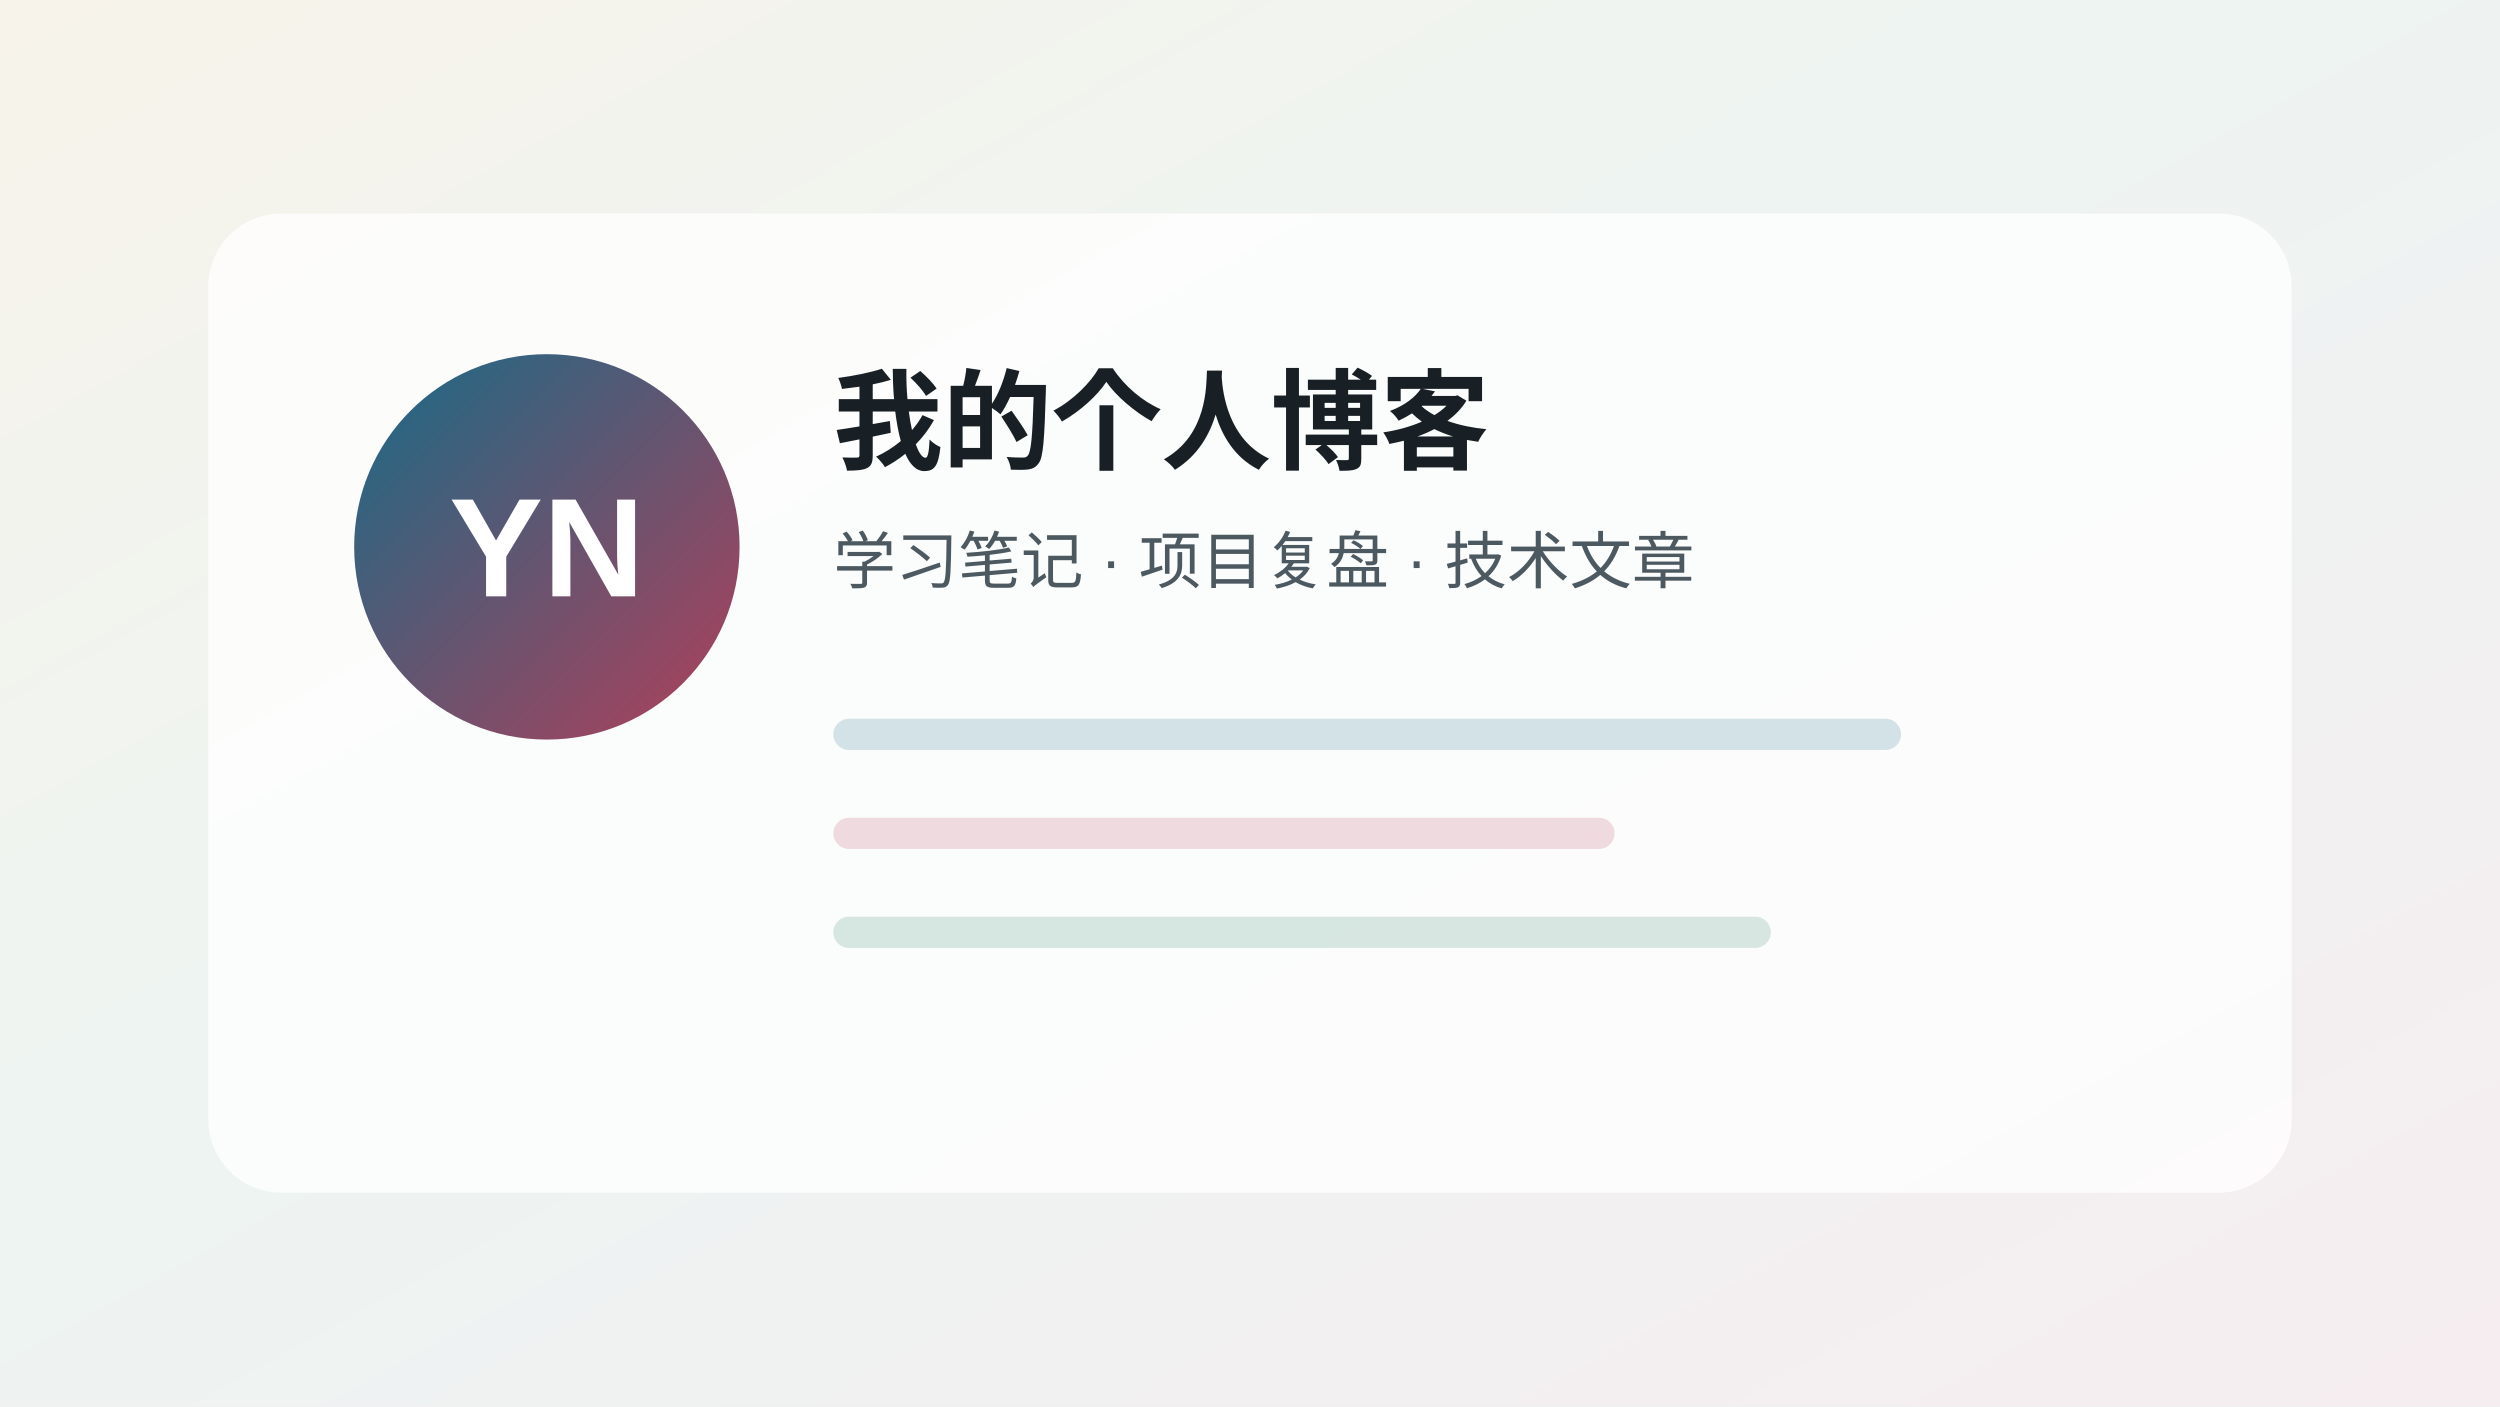
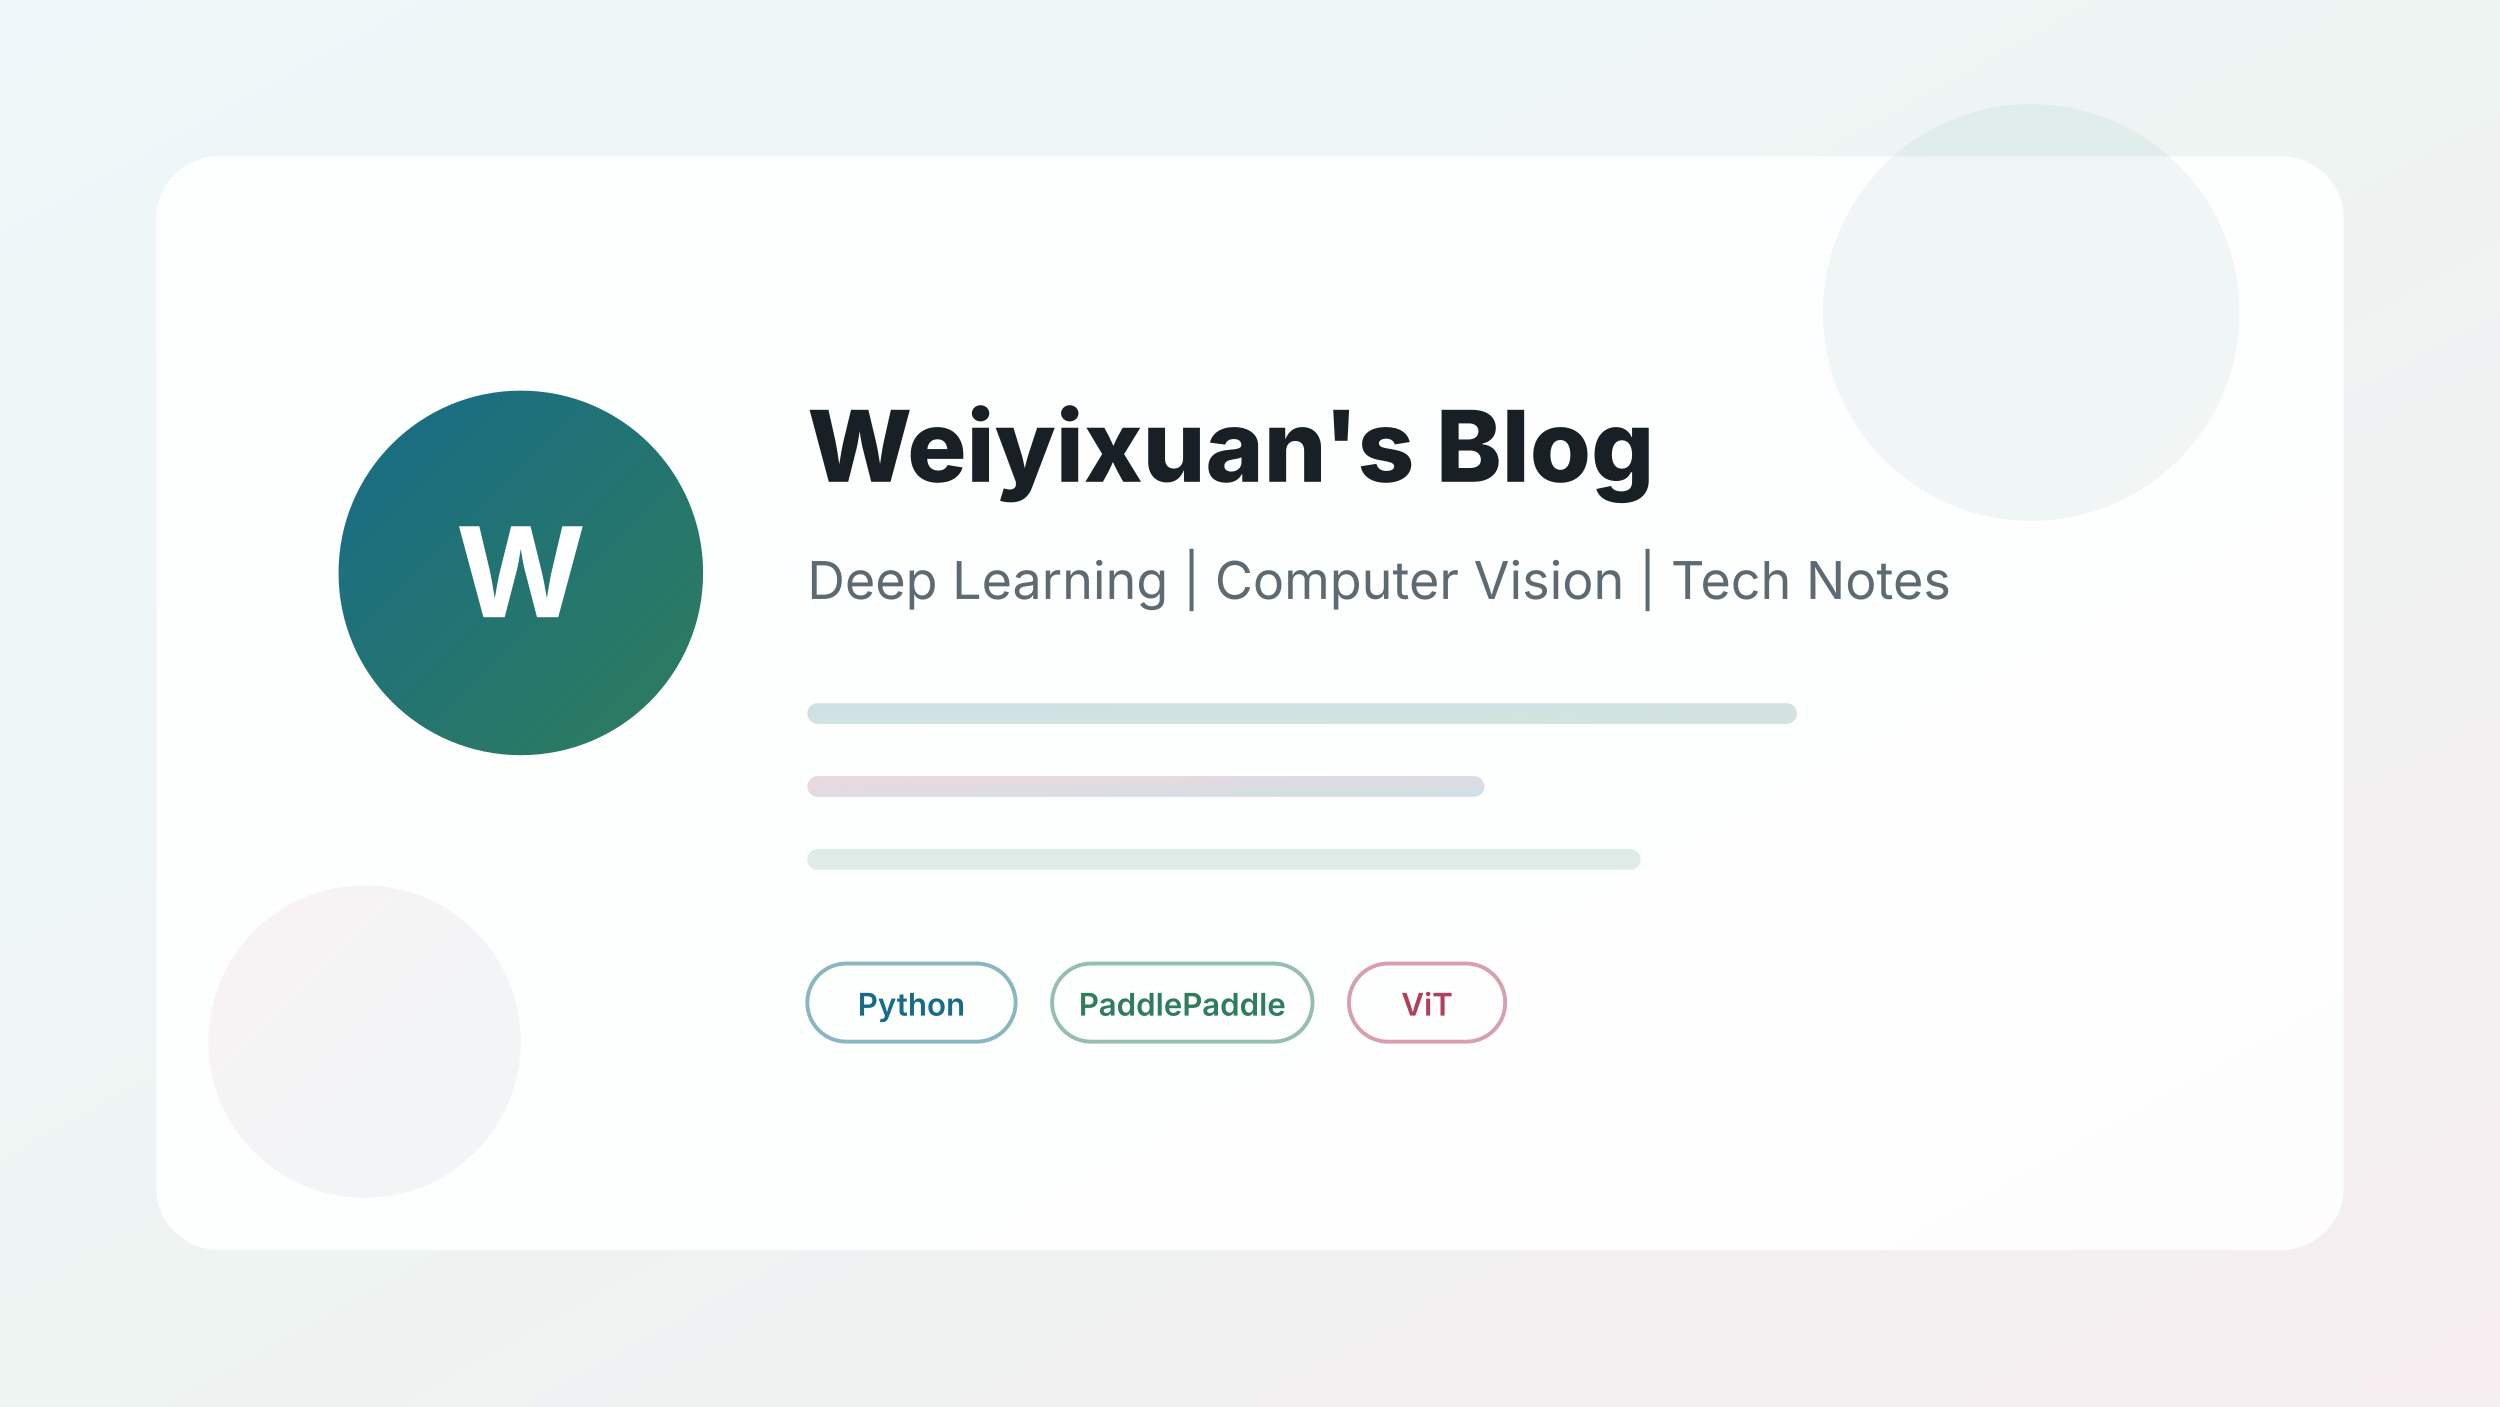
<svg xmlns="http://www.w3.org/2000/svg" width="960" height="540" viewBox="0 0 960 540" role="img" aria-label="Personal blog profile card">
  <defs>
    <linearGradient id="bg" x1="0" y1="0" x2="1" y2="1">
-       <stop offset="0" stop-color="#f7f3ea" />
-       <stop offset="0.45" stop-color="#edf4f2" />
+       <stop offset="0" stop-color="#f0f7fa" />
+       <stop offset="0.5" stop-color="#edf4f2" />
      <stop offset="1" stop-color="#f6edf0" />
    </linearGradient>
    <linearGradient id="accent" x1="0" y1="0" x2="1" y2="1">
      <stop offset="0" stop-color="#176b87" />
-       <stop offset="1" stop-color="#b13f5a" />
+       <stop offset="1" stop-color="#2f7d5c" />
+     </linearGradient>
+     <linearGradient id="accent2" x1="0" y1="0" x2="1" y2="1">
+       <stop offset="0" stop-color="#b13f5a" />
+       <stop offset="1" stop-color="#176b87" />
    </linearGradient>
  </defs>
  <rect width="960" height="540" rx="0" fill="url(#bg)" />
-   <rect x="80" y="82" width="800" height="376" rx="28" fill="#ffffff" opacity="0.78" />
-   <circle cx="210" cy="210" r="74" fill="url(#accent)" />
-   <text x="210" y="229" text-anchor="middle" font-family="Arial, sans-serif" font-size="54" font-weight="700" fill="#ffffff">YN</text>
-   <text x="320" y="177" font-family="Arial, sans-serif" font-size="42" font-weight="700" fill="#182026">我的个人博客</text>
-   <text x="320" y="224" font-family="Arial, sans-serif" font-size="24" fill="#4d5960">学习笔记 · 项目复盘 · 技术文章</text>
-   <rect x="320" y="276" width="410" height="12" rx="6" fill="#176b87" opacity="0.18" />
-   <rect x="320" y="314" width="300" height="12" rx="6" fill="#b13f5a" opacity="0.18" />
-   <rect x="320" y="352" width="360" height="12" rx="6" fill="#2f7d5c" opacity="0.18" />
+   <rect x="60" y="60" width="840" height="420" rx="24" fill="#ffffff" opacity="0.9" />
+   <circle cx="780" cy="120" r="80" fill="url(#accent)" opacity="0.06" />
+   <circle cx="140" cy="400" r="60" fill="url(#accent2)" opacity="0.06" />
+   <circle cx="200" cy="220" r="70" fill="url(#accent)" />
+   <text x="200" y="237" text-anchor="middle" font-family="Inter, Arial, sans-serif" font-size="48" font-weight="700" fill="#ffffff">W</text>
+   <text x="310" y="185" font-family="Inter, Arial, sans-serif" font-size="38" font-weight="800" fill="#182026">Weiyixuan's Blog</text>
+   <text x="310" y="230" font-family="Inter, Arial, sans-serif" font-size="20" fill="#5d6a72">Deep Learning | Computer Vision | Tech Notes</text>
+   <rect x="310" y="270" width="380" height="8" rx="4" fill="url(#accent)" opacity="0.2" />
+   <rect x="310" y="298" width="260" height="8" rx="4" fill="url(#accent2)" opacity="0.2" />
+   <rect x="310" y="326" width="320" height="8" rx="4" fill="#2f7d5c" opacity="0.15" />
+   <rect x="310" y="370" width="80" height="30" rx="15" fill="none" stroke="#176b87" stroke-width="1.5" opacity="0.5" />
+   <text x="350" y="390" text-anchor="middle" font-family="Inter, Arial, sans-serif" font-size="12" font-weight="600" fill="#176b87">Python</text>
+   <rect x="404" y="370" width="100" height="30" rx="15" fill="none" stroke="#2f7d5c" stroke-width="1.5" opacity="0.5" />
+   <text x="454" y="390" text-anchor="middle" font-family="Inter, Arial, sans-serif" font-size="12" font-weight="600" fill="#2f7d5c">PaddlePaddle</text>
+   <rect x="518" y="370" width="60" height="30" rx="15" fill="none" stroke="#b13f5a" stroke-width="1.5" opacity="0.5" />
+   <text x="548" y="390" text-anchor="middle" font-family="Inter, Arial, sans-serif" font-size="12" font-weight="600" fill="#b13f5a">ViT</text>
</svg>
